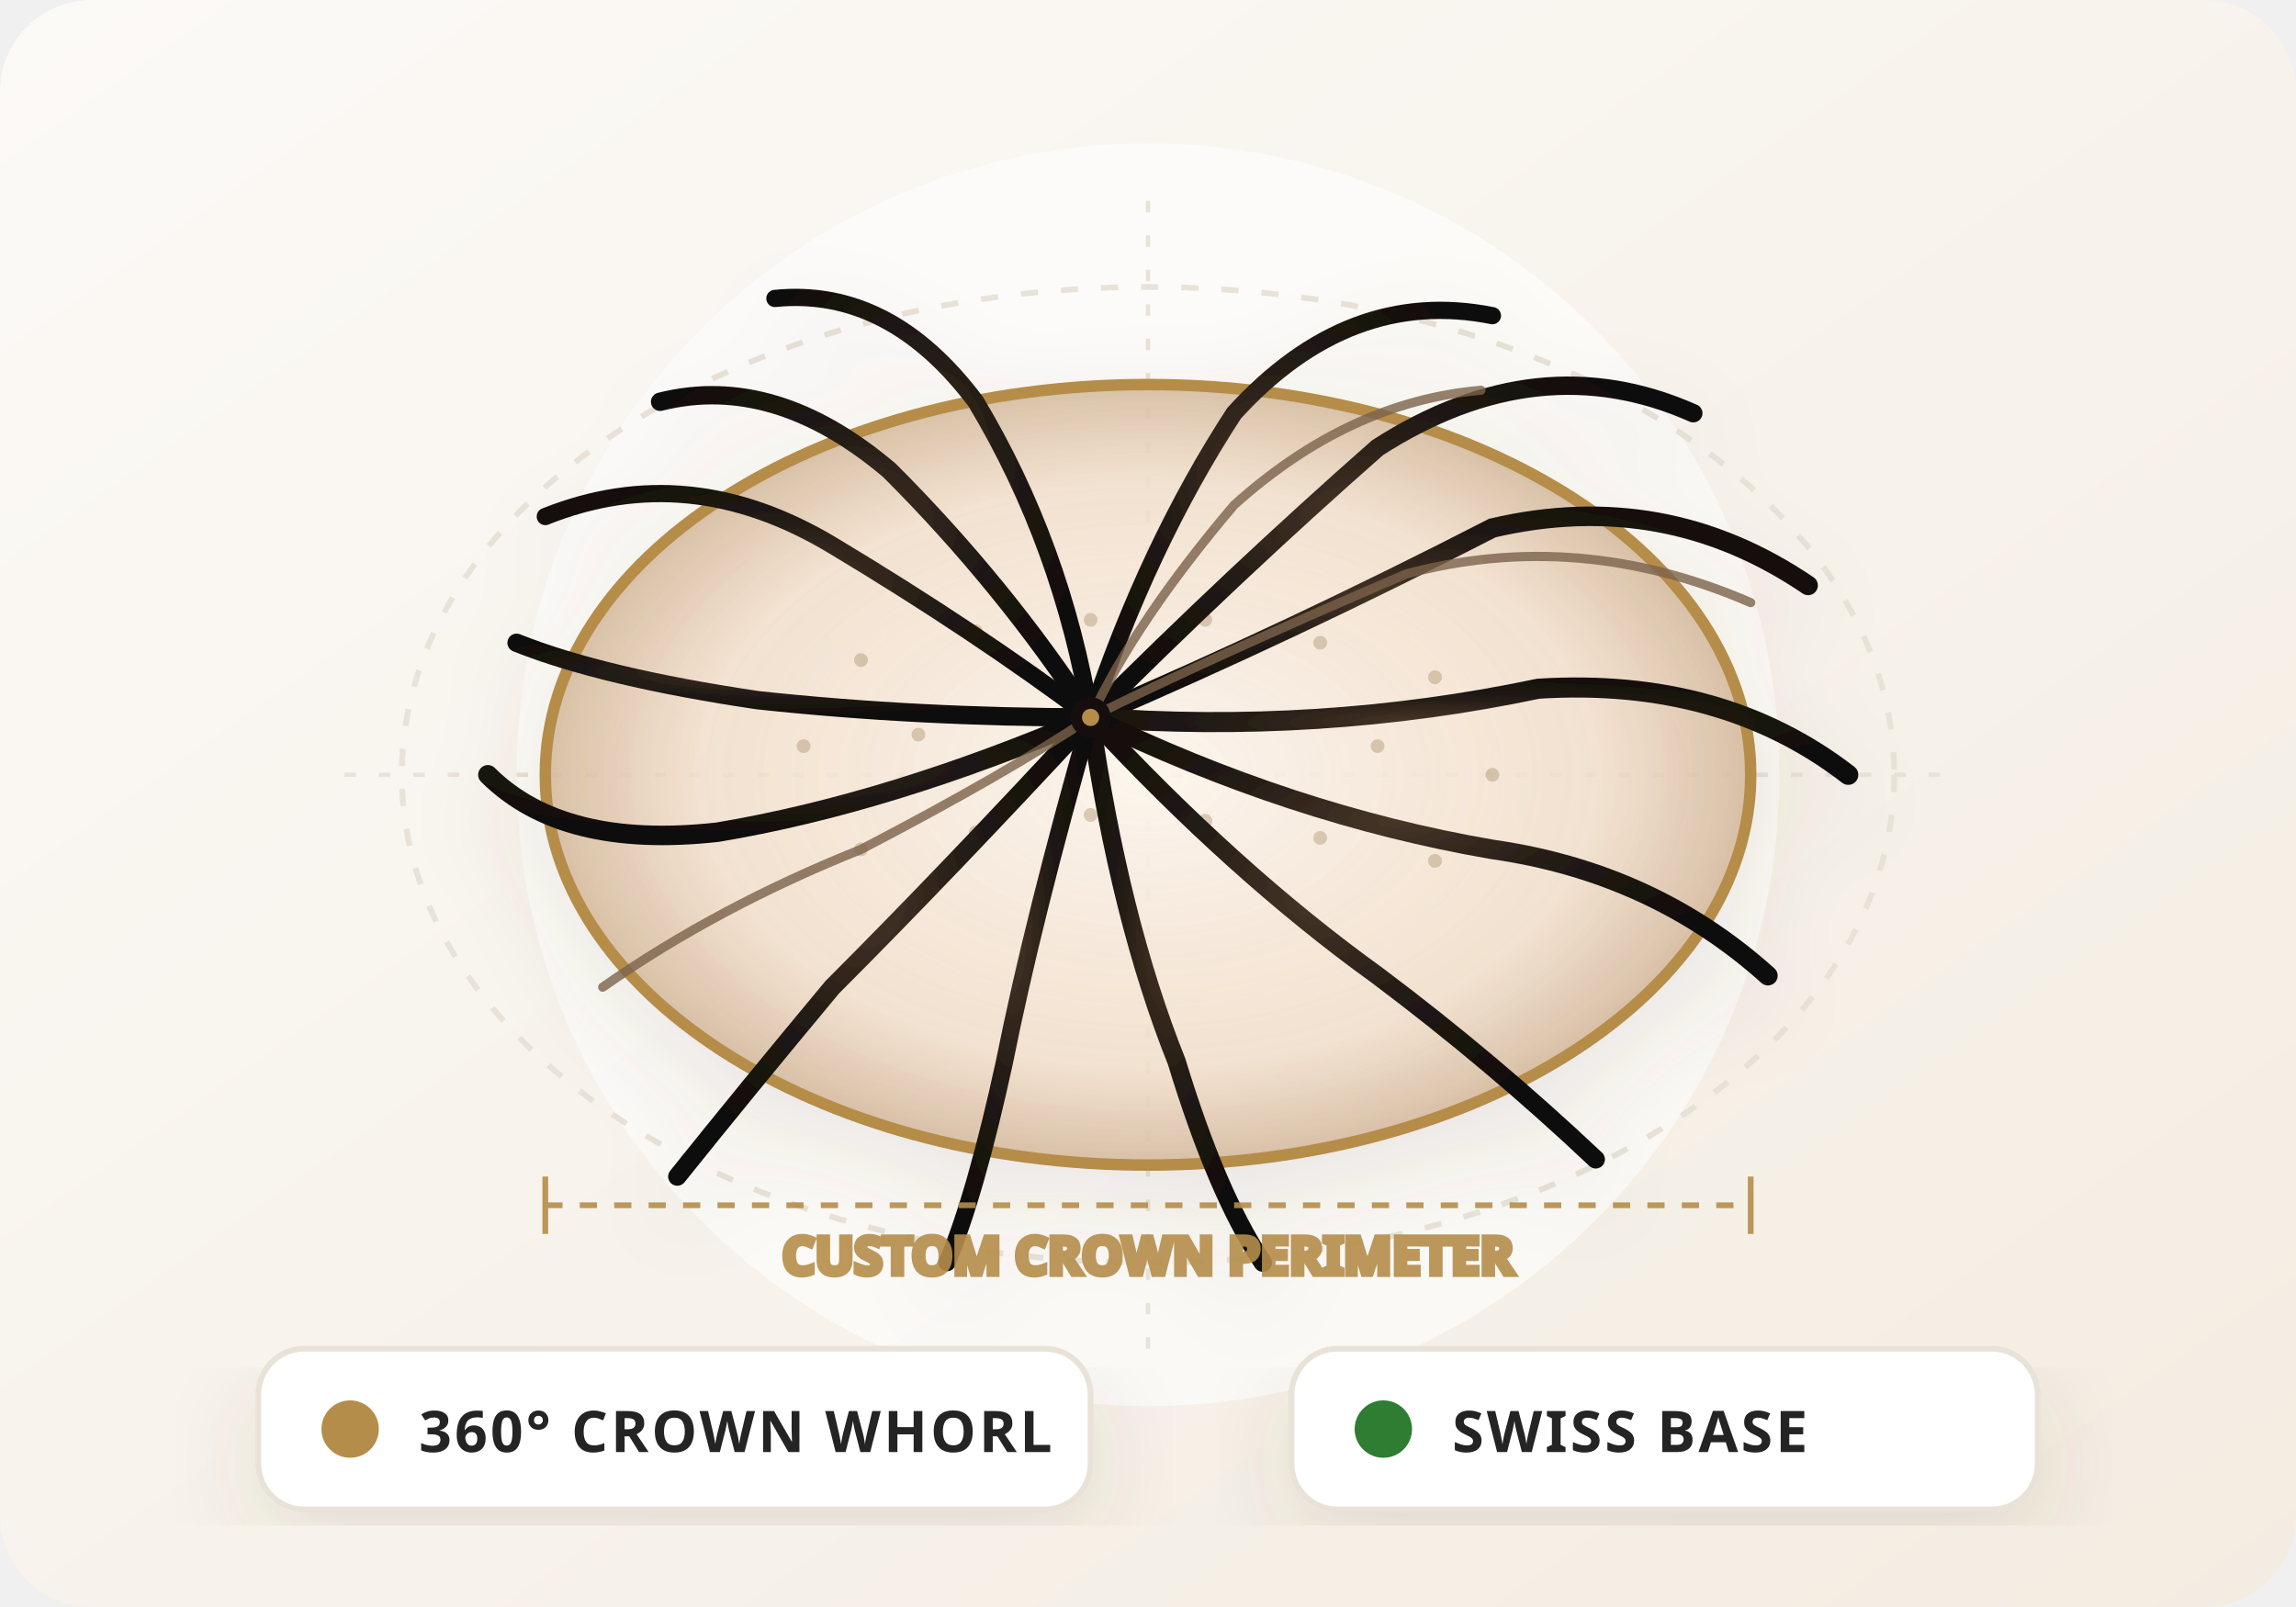
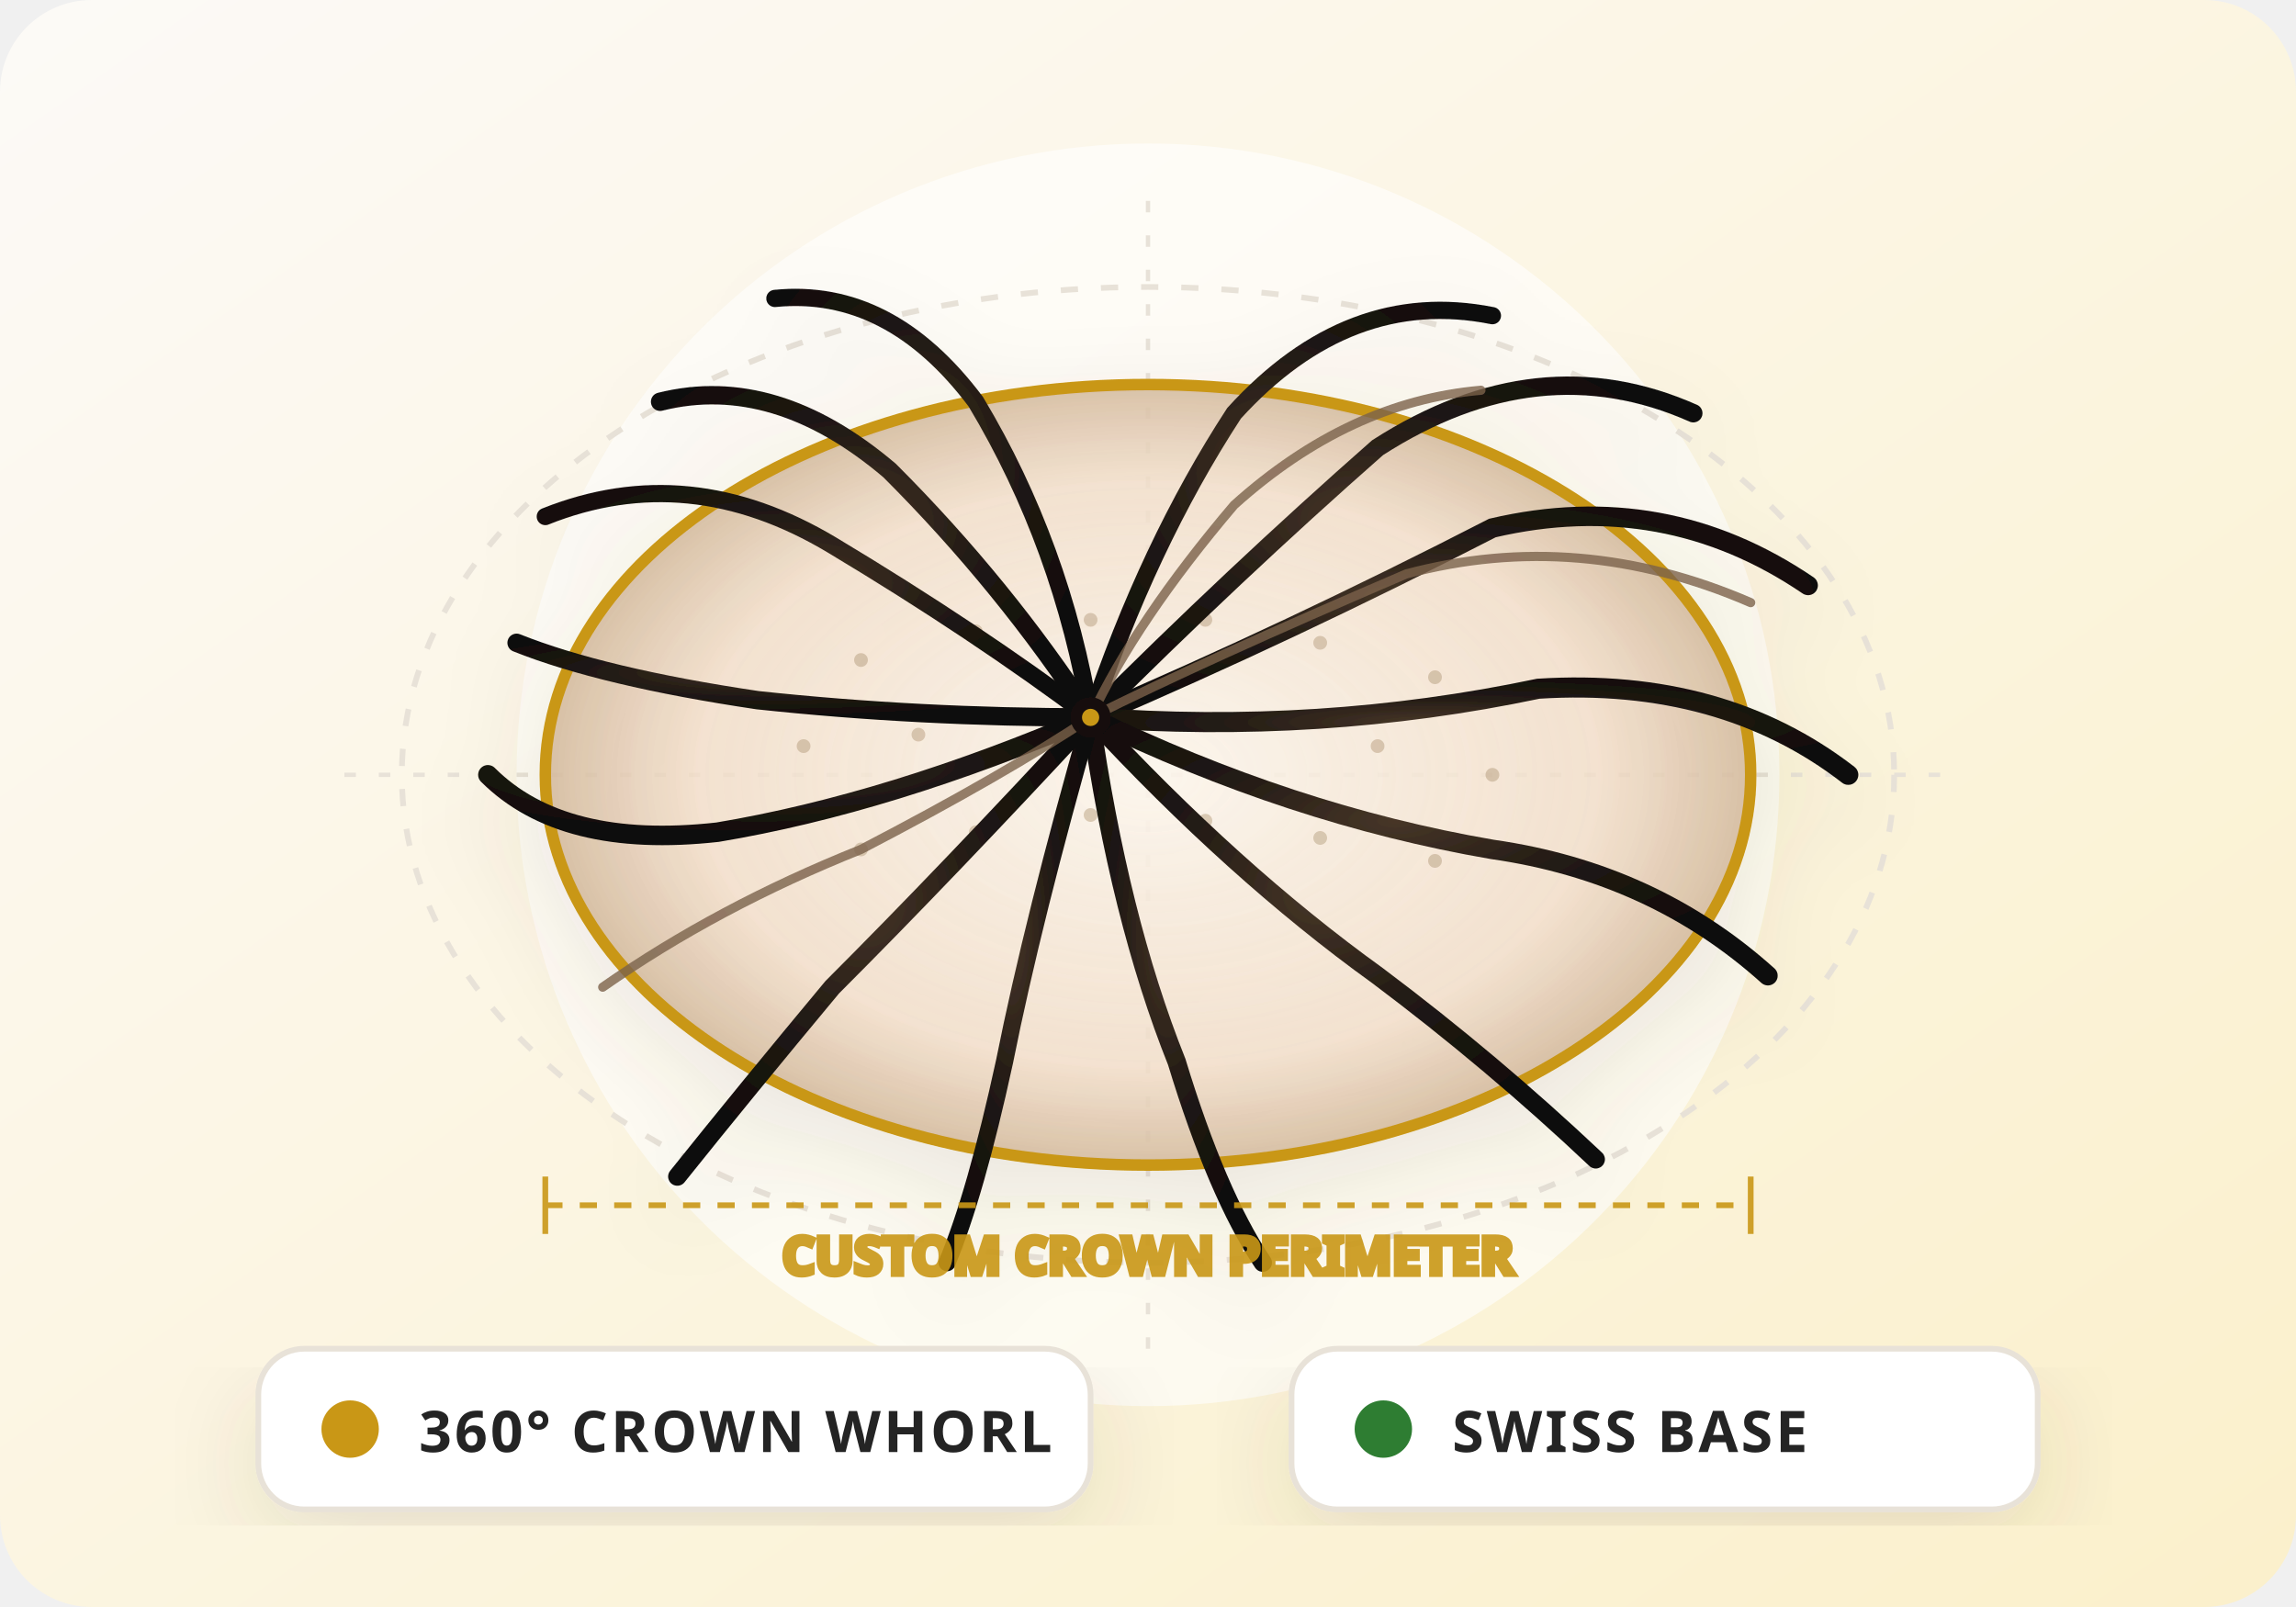
<svg xmlns="http://www.w3.org/2000/svg" viewBox="0 0 400 280" width="100%" height="100%">
  <defs>
    <linearGradient id="bgGrad3" x1="0%" y1="0%" x2="100%" y2="100%">
      <stop offset="0%" stop-color="#FCFAF7" />
-       <stop offset="100%" stop-color="#F3ECE1" />
+       <stop offset="100%" stop-color="#FBF0CB" />
    </linearGradient>
    <radialGradient id="patchBaseGrad" cx="50%" cy="50%" r="50%">
      <stop offset="0%" stop-color="#FDF6ED" stop-opacity="0.9" />
      <stop offset="75%" stop-color="#F2DFCA" stop-opacity="0.8" />
      <stop offset="100%" stop-color="#D4BA9E" stop-opacity="0.9" />
    </radialGradient>
    <radialGradient id="whorlGrad" cx="45%" cy="40%" r="60%">
      <stop offset="0%" stop-color="#473628" />
      <stop offset="50%" stop-color="#211A14" />
      <stop offset="100%" stop-color="#0F0C0A" />
    </radialGradient>
    <filter id="softShadow3" x="-10%" y="-10%" width="120%" height="120%">
      <feDropShadow dx="0" dy="6" stdDeviation="8" flood-color="#554433" flood-opacity="0.12" />
    </filter>
  </defs>
  <rect width="400" height="280" rx="16" fill="url(#bgGrad3)" />
  <circle cx="200" cy="135" r="110" fill="#FFFFFF" fill-opacity="0.6" />
  <ellipse cx="200" cy="135" rx="130" ry="85" fill="none" stroke="#E8E2D8" stroke-dasharray="3 4" stroke-width="1" />
  <line x1="200" y1="35" x2="200" y2="235" stroke="#E8E2D8" stroke-dasharray="2 4" stroke-width="0.75" />
  <line x1="60" y1="135" x2="340" y2="135" stroke="#E8E2D8" stroke-dasharray="2 4" stroke-width="0.75" />
  <g filter="url(#softShadow3)">
-     <ellipse cx="200" cy="135" rx="105" ry="68" fill="url(#patchBaseGrad)" stroke="#B58D4A" stroke-width="2" />
+     <ellipse cx="200" cy="135" rx="105" ry="68" fill="url(#patchBaseGrad)" stroke="#C99716" stroke-width="2" />
    <g fill="#A88B68" opacity="0.4">
      <circle cx="150" cy="115" r="1.2" />
      <circle cx="170" cy="110" r="1.2" />
      <circle cx="190" cy="108" r="1.2" />
      <circle cx="210" cy="108" r="1.2" />
      <circle cx="230" cy="112" r="1.2" />
      <circle cx="250" cy="118" r="1.2" />
      <circle cx="140" cy="130" r="1.2" />
      <circle cx="160" cy="128" r="1.2" />
      <circle cx="180" cy="125" r="1.2" />
      <circle cx="220" cy="126" r="1.2" />
      <circle cx="240" cy="130" r="1.2" />
      <circle cx="260" cy="135" r="1.2" />
      <circle cx="150" cy="148" r="1.2" />
      <circle cx="170" cy="145" r="1.2" />
      <circle cx="190" cy="142" r="1.2" />
      <circle cx="210" cy="143" r="1.2" />
      <circle cx="230" cy="146" r="1.2" />
      <circle cx="250" cy="150" r="1.2" />
    </g>
    <g fill="none" stroke-linecap="round">
      <path d="M 190 125 Q 170 110 145 95 Q 120 80 95 90" stroke="url(#whorlGrad)" stroke-width="3" />
      <path d="M 190 125 Q 175 102 155 82 Q 135 65 115 70" stroke="url(#whorlGrad)" stroke-width="3.2" />
      <path d="M 190 125 Q 185 95 170 70 Q 155 50 135 52" stroke="url(#whorlGrad)" stroke-width="3" />
      <path d="M 190 125 Q 200 95 215 72 Q 235 50 260 55" stroke="url(#whorlGrad)" stroke-width="3" />
      <path d="M 190 125 Q 215 100 240 78 Q 268 60 295 72" stroke="url(#whorlGrad)" stroke-width="3.2" />
      <path d="M 190 125 Q 225 110 260 92 Q 290 85 315 102" stroke="url(#whorlGrad)" stroke-width="3.4" />
      <path d="M 190 125 Q 230 128 268 120 Q 300 118 322 135" stroke="url(#whorlGrad)" stroke-width="3.5" />
      <path d="M 190 125 Q 225 142 260 148 Q 288 152 308 170" stroke="url(#whorlGrad)" stroke-width="3.4" />
      <path d="M 190 125 Q 215 152 240 170 Q 260 185 278 202" stroke="url(#whorlGrad)" stroke-width="3.2" />
      <path d="M 190 125 Q 195 160 205 185 Q 212 208 220 220" stroke="url(#whorlGrad)" stroke-width="3.2" />
      <path d="M 190 125 Q 180 160 175 185 Q 170 208 165 220" stroke="url(#whorlGrad)" stroke-width="3" />
      <path d="M 190 125 Q 165 152 145 172 Q 130 190 118 205" stroke="url(#whorlGrad)" stroke-width="3.2" />
      <path d="M 190 125 Q 155 140 125 145 Q 98 148 85 135" stroke="url(#whorlGrad)" stroke-width="3.4" />
      <path d="M 190 125 Q 160 125 132 122 Q 105 118 90 112" stroke="url(#whorlGrad)" stroke-width="3.2" />
      <path d="M 190 125 Q 210 115 245 100 Q 275 92 305 105" stroke="#7A614A" stroke-width="1.6" opacity="0.8" />
      <path d="M 190 125 Q 175 135 150 148 Q 125 158 105 172" stroke="#7A614A" stroke-width="1.6" opacity="0.8" />
      <path d="M 190 125 Q 198 108 215 88 Q 235 70 258 68" stroke="#7A614A" stroke-width="1.6" opacity="0.8" />
    </g>
    <circle cx="190" cy="125" r="3.5" fill="#140F0C" />
-     <circle cx="190" cy="125" r="1.5" fill="#B58D4A" />
+     <circle cx="190" cy="125" r="1.5" fill="#C99716" />
  </g>
-   <g stroke="#B58D4A" stroke-width="1" opacity="0.9">
+   <g stroke="#C99716" stroke-width="1" opacity="0.9">
    <path d="M 95 210 L 305 210" stroke-dasharray="3 3" />
    <path d="M 95 205 L 95 215" />
    <path d="M 305 205 L 305 215" />
-     <text x="200" y="222" font-family="'DM Sans', system-ui, sans-serif" font-size="9" font-weight="700" fill="#B58D4A" text-anchor="middle">CUSTOM CROWN PERIMETER</text>
+     <text x="200" y="222" font-family="'DM Sans', system-ui, sans-serif" font-size="9" font-weight="700" fill="#C99716" text-anchor="middle">CUSTOM CROWN PERIMETER</text>
  </g>
  <g transform="translate(45, 235)">
    <rect width="145" height="28" rx="8" fill="#FFFFFF" stroke="#E8E2D8" stroke-width="1" filter="url(#softShadow3)" />
-     <circle cx="16" cy="14" r="5" fill="#B58D4A" />
+     <circle cx="16" cy="14" r="5" fill="#C99716" />
    <text x="28" y="18" font-family="'DM Sans', system-ui, sans-serif" font-size="10" font-weight="700" fill="#242424" letter-spacing="0.5">360° CROWN WHORL</text>
  </g>
  <g transform="translate(225, 235)">
    <rect width="130" height="28" rx="8" fill="#FFFFFF" stroke="#E8E2D8" stroke-width="1" filter="url(#softShadow3)" />
    <circle cx="16" cy="14" r="5" fill="#2E7D32" />
    <text x="28" y="18" font-family="'DM Sans', system-ui, sans-serif" font-size="10" font-weight="700" fill="#242424" letter-spacing="0.5">SWISS BASE</text>
  </g>
</svg>
